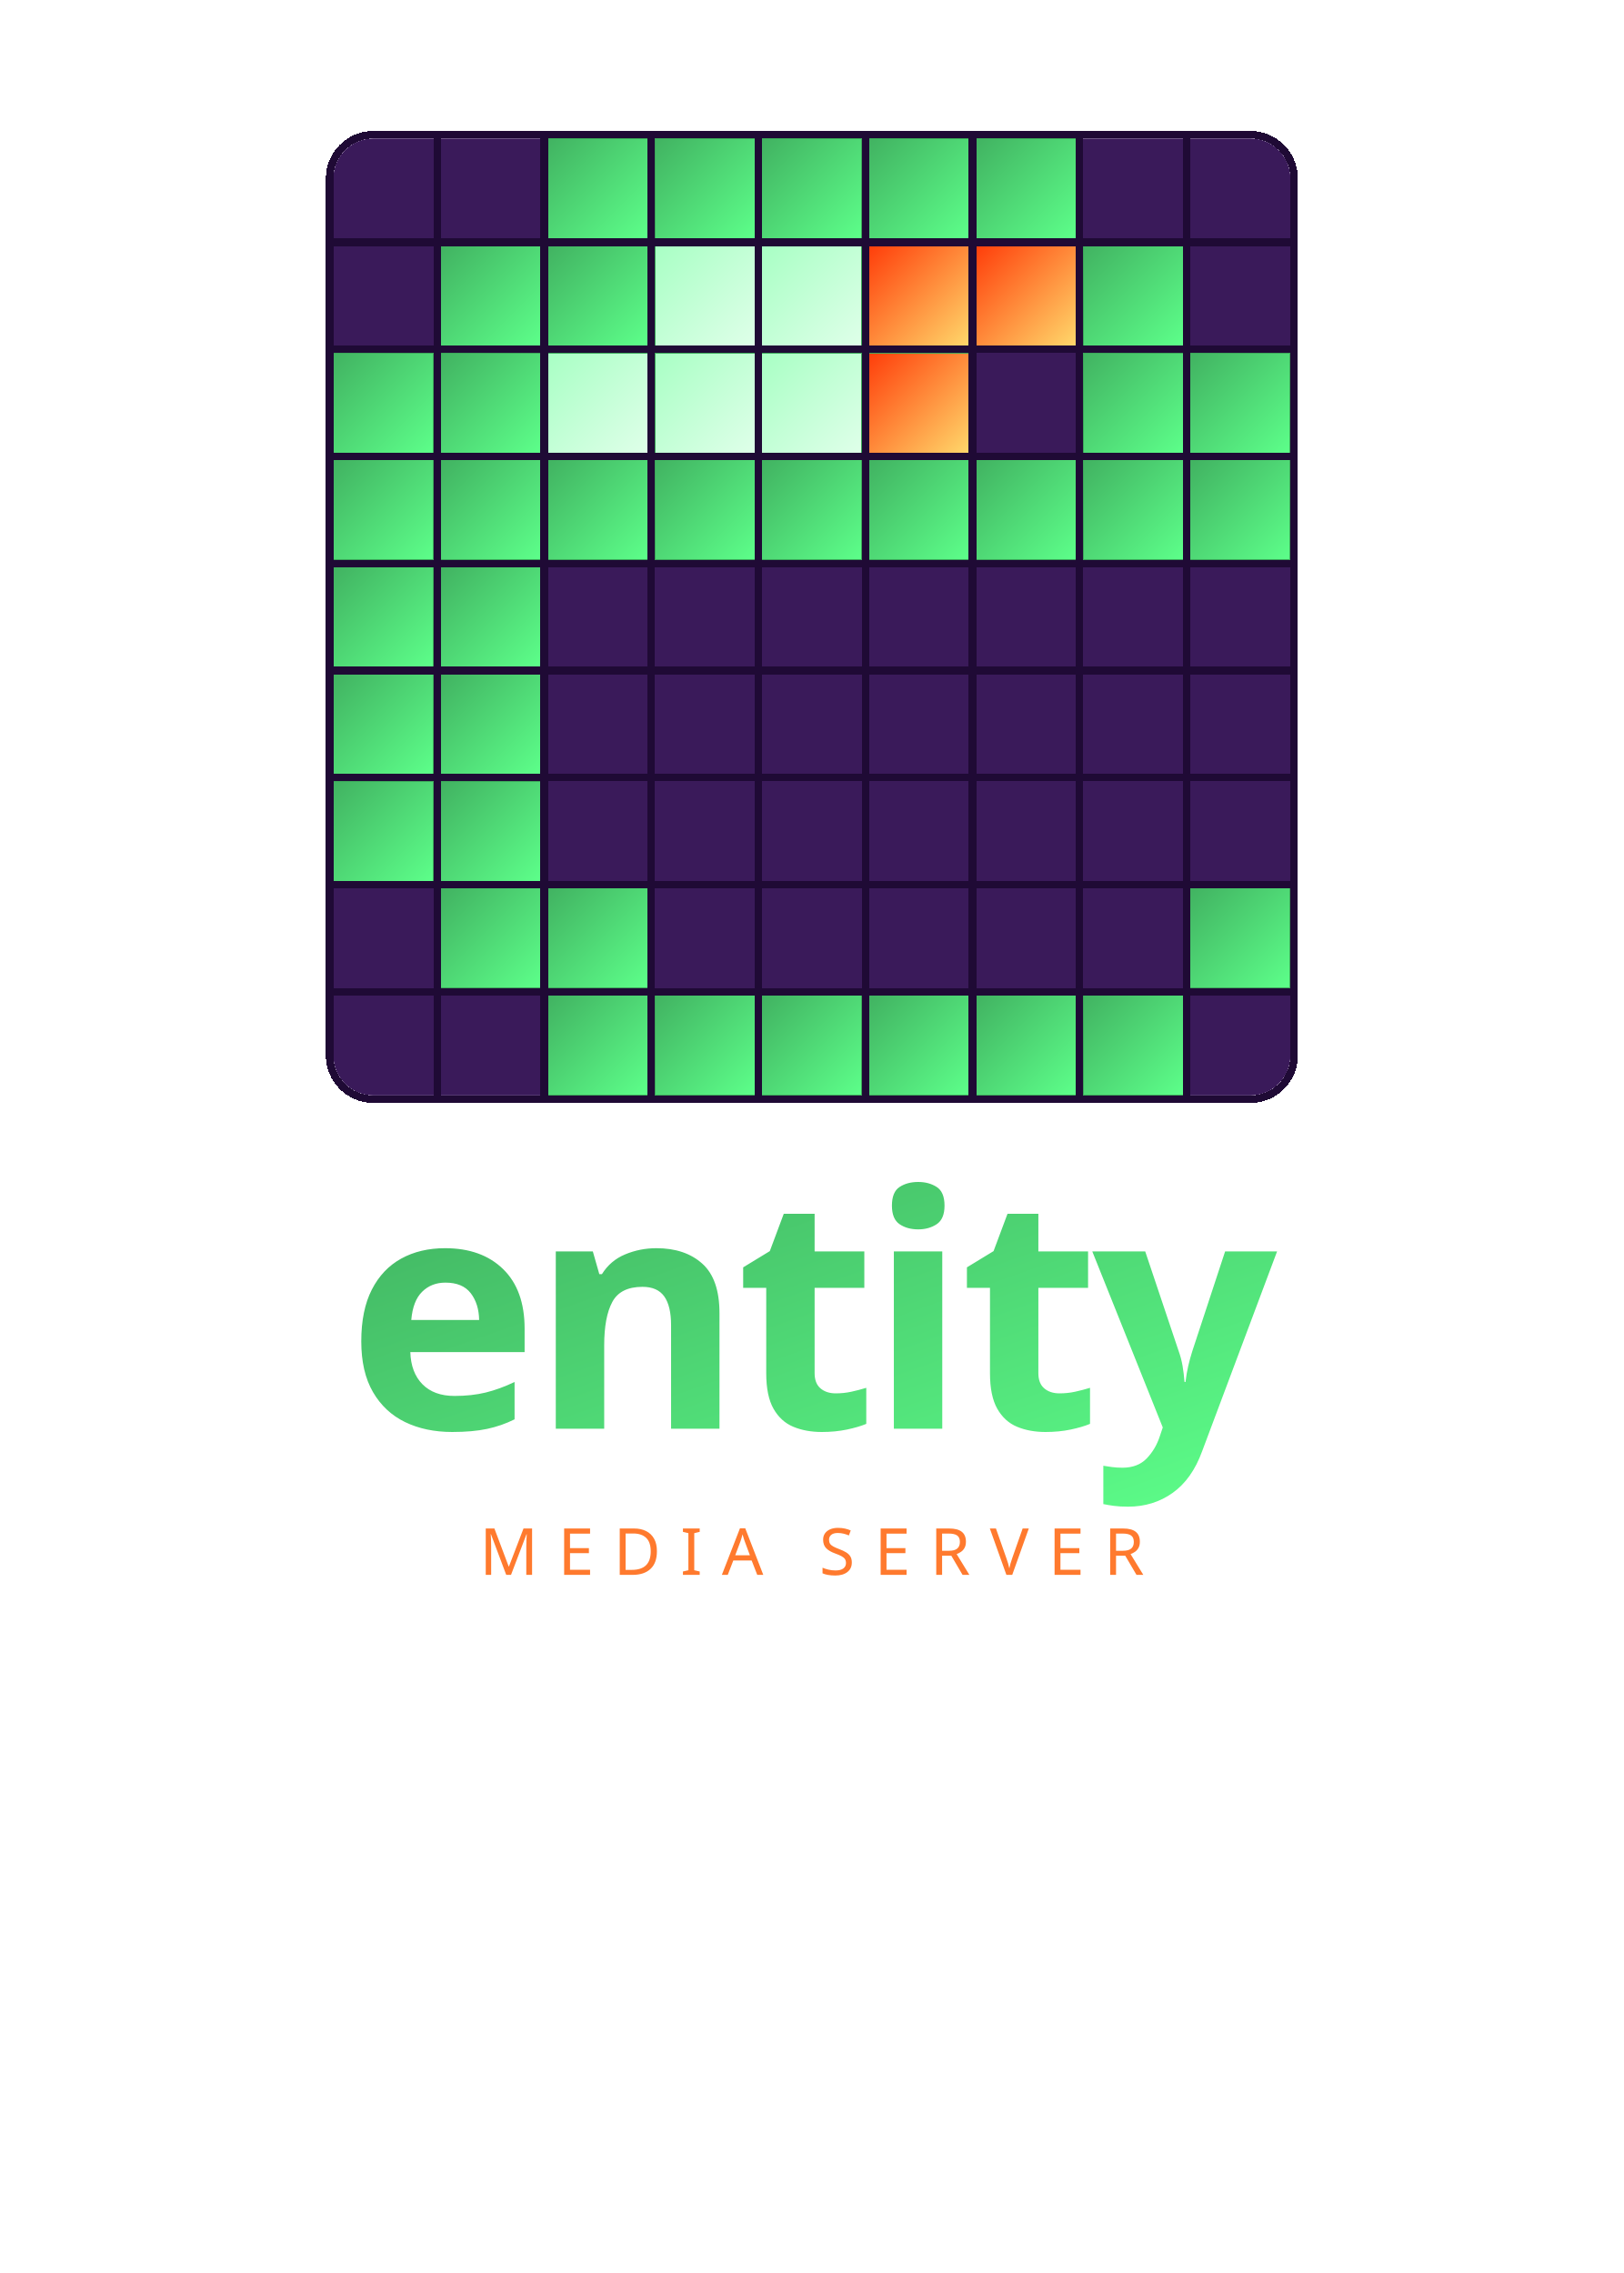
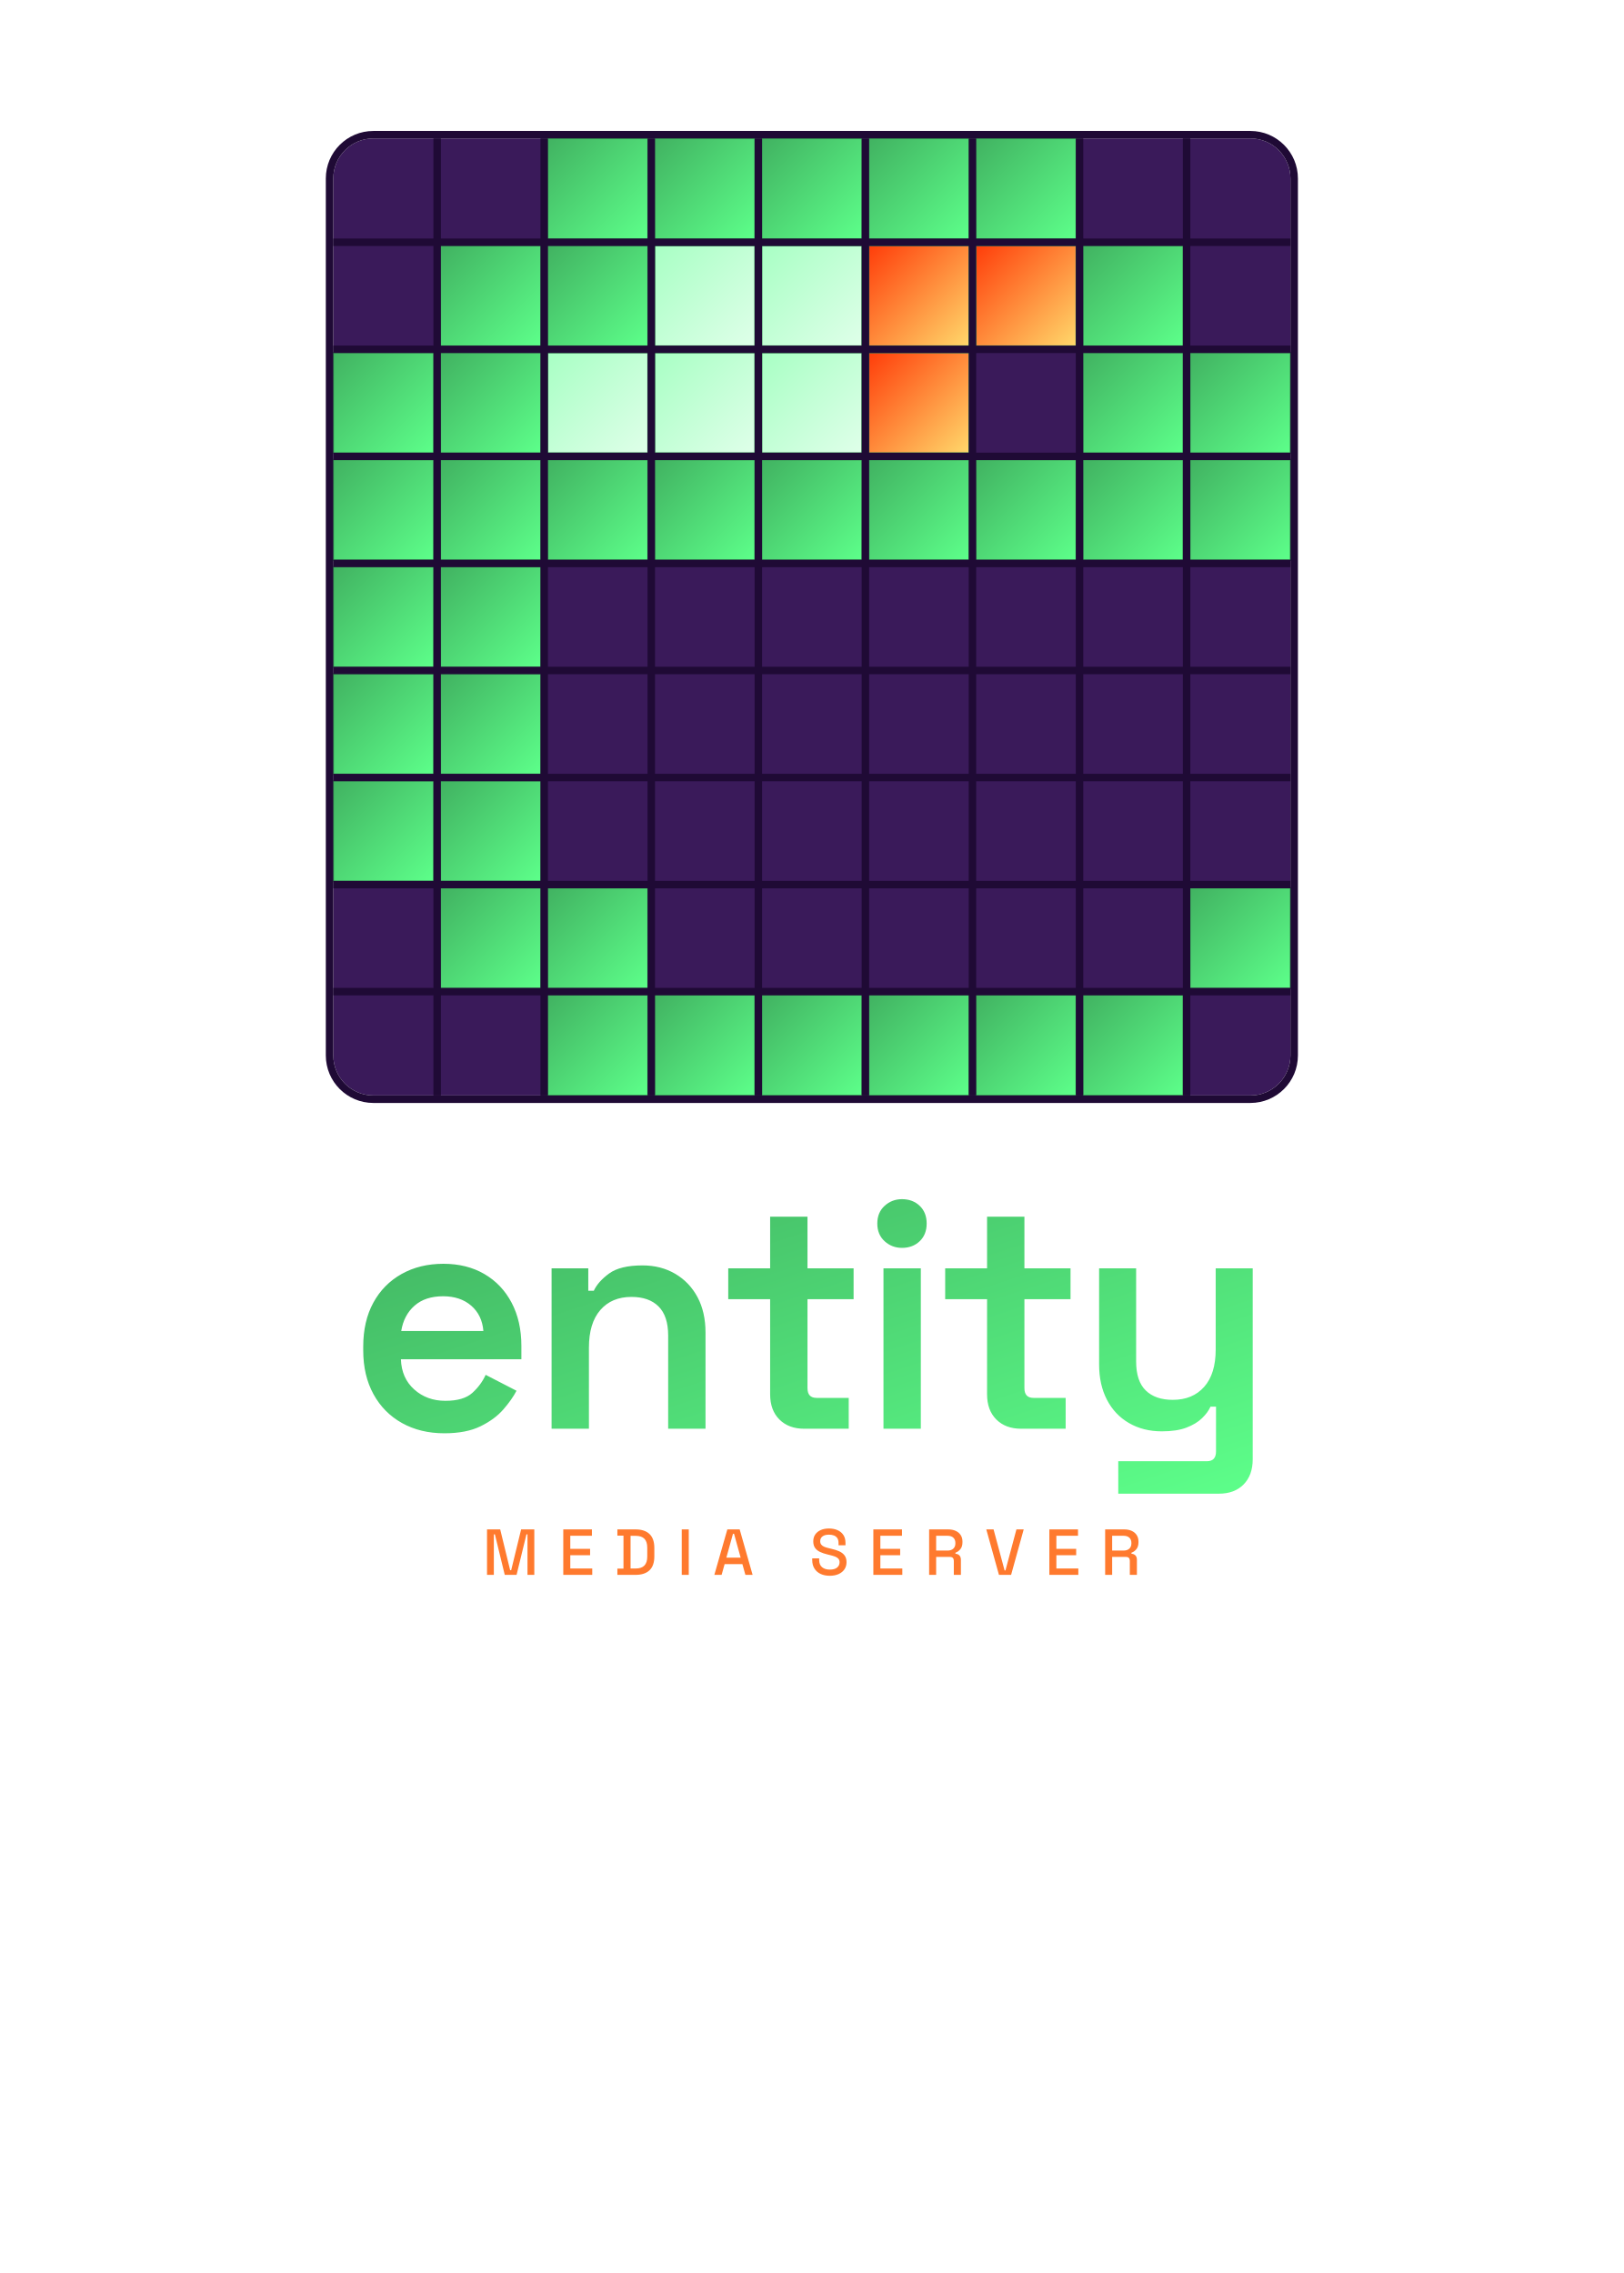
- <svg xmlns="http://www.w3.org/2000/svg" viewBox="0 0 1000 1400" font-family="'Space Grotesk', sans-serif">
+ <svg xmlns="http://www.w3.org/2000/svg" viewBox="0 0 1000 1400">
  <defs>
-     <linearGradient id="wordmark-grad" x1="0" y1="0" x2="1" y2="1">
+     <linearGradient id="wm" x1="0" y1="0" x2="1" y2="1">
      <stop offset="0" stop-color="#41b261" />
      <stop offset="1" stop-color="#5dff8a" />
    </linearGradient>
  </defs>
  <g transform="translate(200 80) scale(0.6578947)">
    <defs>
-       <linearGradient id="mark-body" x1="0" y1="0" x2="1" y2="1">
+       <linearGradient id="lkmkv-body" x1="0" y1="0" x2="1" y2="1">
        <stop offset="0" stop-color="#41b261" />
        <stop offset="1" stop-color="#5dff8a" />
      </linearGradient>
-       <linearGradient id="mark-whites" x1="0" y1="0" x2="1" y2="1">
+       <linearGradient id="lkmkv-whites" x1="0" y1="0" x2="1" y2="1">
        <stop offset="0" stop-color="#a8ffc4" />
        <stop offset="1" stop-color="#dfffe9" />
      </linearGradient>
-       <linearGradient id="mark-iris" x1="0" y1="0" x2="1" y2="1">
+       <linearGradient id="lkmkv-iris" x1="0" y1="0" x2="1" y2="1">
        <stop offset="0" stop-color="#ff3d0a" />
        <stop offset="1" stop-color="#ffd86b" />
      </linearGradient>
    </defs>
    <rect x="8" y="8" width="896" height="896" fill="#3a1a5a" rx="37.5" ry="37.5" />
-     <rect x="208.44" y="8.00" width="94.22" height="94.22" fill="url(#mark-body)" stroke="#3ca65a" stroke-width="1.4" shape-rendering="crispEdges" />
-     <rect x="308.67" y="8.00" width="94.22" height="94.22" fill="url(#mark-body)" stroke="#3ca65a" stroke-width="1.4" shape-rendering="crispEdges" />
-     <rect x="408.89" y="8.00" width="94.22" height="94.22" fill="url(#mark-body)" stroke="#3ca65a" stroke-width="1.4" shape-rendering="crispEdges" />
-     <rect x="509.11" y="8.00" width="94.22" height="94.22" fill="url(#mark-body)" stroke="#3ca65a" stroke-width="1.4" shape-rendering="crispEdges" />
-     <rect x="609.33" y="8.00" width="94.22" height="94.22" fill="url(#mark-body)" stroke="#3ca65a" stroke-width="1.4" shape-rendering="crispEdges" />
-     <rect x="108.22" y="108.22" width="94.22" height="94.22" fill="url(#mark-body)" stroke="#3ca65a" stroke-width="1.4" shape-rendering="crispEdges" />
-     <rect x="208.44" y="108.22" width="94.22" height="94.22" fill="url(#mark-body)" stroke="#3ca65a" stroke-width="1.4" shape-rendering="crispEdges" />
-     <rect x="308.67" y="108.22" width="94.22" height="94.22" fill="url(#mark-whites)" stroke="#3ca65a" stroke-width="1.4" shape-rendering="crispEdges" />
-     <rect x="408.89" y="108.22" width="94.22" height="94.22" fill="url(#mark-whites)" stroke="#3ca65a" stroke-width="1.4" shape-rendering="crispEdges" />
-     <rect x="509.11" y="108.22" width="94.22" height="94.22" fill="url(#mark-iris)" stroke="#3ca65a" stroke-width="1.4" shape-rendering="crispEdges" />
-     <rect x="609.33" y="108.22" width="94.22" height="94.22" fill="url(#mark-iris)" stroke="#3ca65a" stroke-width="1.4" shape-rendering="crispEdges" />
-     <rect x="709.56" y="108.22" width="94.22" height="94.22" fill="url(#mark-body)" stroke="#3ca65a" stroke-width="1.4" shape-rendering="crispEdges" />
-     <rect x="8.00" y="208.44" width="94.22" height="94.22" fill="url(#mark-body)" stroke="#3ca65a" stroke-width="1.4" shape-rendering="crispEdges" />
-     <rect x="108.22" y="208.44" width="94.22" height="94.22" fill="url(#mark-body)" stroke="#3ca65a" stroke-width="1.4" shape-rendering="crispEdges" />
-     <rect x="208.44" y="208.44" width="94.22" height="94.22" fill="url(#mark-whites)" stroke="#3ca65a" stroke-width="1.4" shape-rendering="crispEdges" />
-     <rect x="308.67" y="208.44" width="94.22" height="94.22" fill="url(#mark-whites)" stroke="#3ca65a" stroke-width="1.4" shape-rendering="crispEdges" />
-     <rect x="408.89" y="208.44" width="94.22" height="94.22" fill="url(#mark-whites)" stroke="#3ca65a" stroke-width="1.4" shape-rendering="crispEdges" />
-     <rect x="509.11" y="208.44" width="94.22" height="94.22" fill="url(#mark-iris)" stroke="#3ca65a" stroke-width="1.4" shape-rendering="crispEdges" />
-     <rect x="709.56" y="208.44" width="94.22" height="94.22" fill="url(#mark-body)" stroke="#3ca65a" stroke-width="1.4" shape-rendering="crispEdges" />
-     <rect x="809.78" y="208.44" width="94.22" height="94.22" fill="url(#mark-body)" stroke="#3ca65a" stroke-width="1.4" shape-rendering="crispEdges" />
-     <rect x="8.00" y="308.67" width="94.22" height="94.22" fill="url(#mark-body)" stroke="#3ca65a" stroke-width="1.4" shape-rendering="crispEdges" />
-     <rect x="108.22" y="308.67" width="94.22" height="94.22" fill="url(#mark-body)" stroke="#3ca65a" stroke-width="1.4" shape-rendering="crispEdges" />
-     <rect x="208.44" y="308.67" width="94.22" height="94.22" fill="url(#mark-body)" stroke="#3ca65a" stroke-width="1.4" shape-rendering="crispEdges" />
-     <rect x="308.67" y="308.67" width="94.22" height="94.22" fill="url(#mark-body)" stroke="#3ca65a" stroke-width="1.4" shape-rendering="crispEdges" />
-     <rect x="408.89" y="308.67" width="94.22" height="94.22" fill="url(#mark-body)" stroke="#3ca65a" stroke-width="1.4" shape-rendering="crispEdges" />
-     <rect x="509.11" y="308.67" width="94.22" height="94.22" fill="url(#mark-body)" stroke="#3ca65a" stroke-width="1.4" shape-rendering="crispEdges" />
-     <rect x="609.33" y="308.67" width="94.22" height="94.22" fill="url(#mark-body)" stroke="#3ca65a" stroke-width="1.4" shape-rendering="crispEdges" />
-     <rect x="709.56" y="308.67" width="94.22" height="94.22" fill="url(#mark-body)" stroke="#3ca65a" stroke-width="1.4" shape-rendering="crispEdges" />
-     <rect x="809.78" y="308.67" width="94.22" height="94.22" fill="url(#mark-body)" stroke="#3ca65a" stroke-width="1.4" shape-rendering="crispEdges" />
-     <rect x="8.00" y="408.89" width="94.22" height="94.22" fill="url(#mark-body)" stroke="#3ca65a" stroke-width="1.4" shape-rendering="crispEdges" />
-     <rect x="108.22" y="408.89" width="94.22" height="94.22" fill="url(#mark-body)" stroke="#3ca65a" stroke-width="1.4" shape-rendering="crispEdges" />
-     <rect x="8.00" y="509.11" width="94.22" height="94.22" fill="url(#mark-body)" stroke="#3ca65a" stroke-width="1.4" shape-rendering="crispEdges" />
-     <rect x="108.22" y="509.11" width="94.22" height="94.22" fill="url(#mark-body)" stroke="#3ca65a" stroke-width="1.4" shape-rendering="crispEdges" />
-     <rect x="8.00" y="609.33" width="94.22" height="94.22" fill="url(#mark-body)" stroke="#3ca65a" stroke-width="1.4" shape-rendering="crispEdges" />
-     <rect x="108.22" y="609.33" width="94.22" height="94.22" fill="url(#mark-body)" stroke="#3ca65a" stroke-width="1.4" shape-rendering="crispEdges" />
-     <rect x="108.22" y="709.56" width="94.22" height="94.22" fill="url(#mark-body)" stroke="#3ca65a" stroke-width="1.4" shape-rendering="crispEdges" />
-     <rect x="208.44" y="709.56" width="94.22" height="94.22" fill="url(#mark-body)" stroke="#3ca65a" stroke-width="1.4" shape-rendering="crispEdges" />
-     <rect x="809.78" y="709.56" width="94.22" height="94.22" fill="url(#mark-body)" stroke="#3ca65a" stroke-width="1.4" shape-rendering="crispEdges" />
-     <rect x="208.44" y="809.78" width="94.22" height="94.22" fill="url(#mark-body)" stroke="#3ca65a" stroke-width="1.4" shape-rendering="crispEdges" />
-     <rect x="308.67" y="809.78" width="94.22" height="94.22" fill="url(#mark-body)" stroke="#3ca65a" stroke-width="1.4" shape-rendering="crispEdges" />
-     <rect x="408.89" y="809.78" width="94.22" height="94.22" fill="url(#mark-body)" stroke="#3ca65a" stroke-width="1.4" shape-rendering="crispEdges" />
-     <rect x="509.11" y="809.78" width="94.22" height="94.22" fill="url(#mark-body)" stroke="#3ca65a" stroke-width="1.4" shape-rendering="crispEdges" />
-     <rect x="609.33" y="809.78" width="94.22" height="94.22" fill="url(#mark-body)" stroke="#3ca65a" stroke-width="1.4" shape-rendering="crispEdges" />
-     <rect x="709.56" y="809.78" width="94.22" height="94.22" fill="url(#mark-body)" stroke="#3ca65a" stroke-width="1.4" shape-rendering="crispEdges" />
-     <g shape-rendering="crispEdges">
+     <rect x="208.44" y="8.00" width="94.22" height="94.22" fill="url(#lkmkv-body)" stroke="#3ca65a" stroke-width="1.4" />
+     <rect x="308.67" y="8.00" width="94.22" height="94.22" fill="url(#lkmkv-body)" stroke="#3ca65a" stroke-width="1.4" />
+     <rect x="408.89" y="8.00" width="94.22" height="94.22" fill="url(#lkmkv-body)" stroke="#3ca65a" stroke-width="1.4" />
+     <rect x="509.11" y="8.00" width="94.22" height="94.22" fill="url(#lkmkv-body)" stroke="#3ca65a" stroke-width="1.4" />
+     <rect x="609.33" y="8.00" width="94.22" height="94.22" fill="url(#lkmkv-body)" stroke="#3ca65a" stroke-width="1.4" />
+     <rect x="108.22" y="108.22" width="94.22" height="94.22" fill="url(#lkmkv-body)" stroke="#3ca65a" stroke-width="1.4" />
+     <rect x="208.44" y="108.22" width="94.22" height="94.22" fill="url(#lkmkv-body)" stroke="#3ca65a" stroke-width="1.4" />
+     <rect x="308.67" y="108.22" width="94.22" height="94.22" fill="url(#lkmkv-whites)" stroke="#3ca65a" stroke-width="1.4" />
+     <rect x="408.89" y="108.22" width="94.22" height="94.22" fill="url(#lkmkv-whites)" stroke="#3ca65a" stroke-width="1.4" />
+     <rect x="509.11" y="108.22" width="94.22" height="94.22" fill="url(#lkmkv-iris)" stroke="#3ca65a" stroke-width="1.4" />
+     <rect x="609.33" y="108.22" width="94.22" height="94.22" fill="url(#lkmkv-iris)" stroke="#3ca65a" stroke-width="1.4" />
+     <rect x="709.56" y="108.22" width="94.22" height="94.22" fill="url(#lkmkv-body)" stroke="#3ca65a" stroke-width="1.4" />
+     <rect x="8.00" y="208.44" width="94.22" height="94.22" fill="url(#lkmkv-body)" stroke="#3ca65a" stroke-width="1.4" />
+     <rect x="108.22" y="208.44" width="94.22" height="94.22" fill="url(#lkmkv-body)" stroke="#3ca65a" stroke-width="1.4" />
+     <rect x="208.44" y="208.44" width="94.22" height="94.22" fill="url(#lkmkv-whites)" stroke="#3ca65a" stroke-width="1.4" />
+     <rect x="308.67" y="208.44" width="94.22" height="94.22" fill="url(#lkmkv-whites)" stroke="#3ca65a" stroke-width="1.4" />
+     <rect x="408.89" y="208.44" width="94.22" height="94.22" fill="url(#lkmkv-whites)" stroke="#3ca65a" stroke-width="1.4" />
+     <rect x="509.11" y="208.44" width="94.22" height="94.22" fill="url(#lkmkv-iris)" stroke="#3ca65a" stroke-width="1.4" />
+     <rect x="709.56" y="208.44" width="94.22" height="94.22" fill="url(#lkmkv-body)" stroke="#3ca65a" stroke-width="1.4" />
+     <rect x="809.78" y="208.44" width="94.22" height="94.22" fill="url(#lkmkv-body)" stroke="#3ca65a" stroke-width="1.4" />
+     <rect x="8.00" y="308.67" width="94.22" height="94.22" fill="url(#lkmkv-body)" stroke="#3ca65a" stroke-width="1.4" />
+     <rect x="108.22" y="308.67" width="94.22" height="94.22" fill="url(#lkmkv-body)" stroke="#3ca65a" stroke-width="1.4" />
+     <rect x="208.44" y="308.67" width="94.22" height="94.22" fill="url(#lkmkv-body)" stroke="#3ca65a" stroke-width="1.4" />
+     <rect x="308.67" y="308.67" width="94.22" height="94.22" fill="url(#lkmkv-body)" stroke="#3ca65a" stroke-width="1.4" />
+     <rect x="408.89" y="308.67" width="94.22" height="94.22" fill="url(#lkmkv-body)" stroke="#3ca65a" stroke-width="1.4" />
+     <rect x="509.11" y="308.67" width="94.22" height="94.22" fill="url(#lkmkv-body)" stroke="#3ca65a" stroke-width="1.4" />
+     <rect x="609.33" y="308.67" width="94.22" height="94.22" fill="url(#lkmkv-body)" stroke="#3ca65a" stroke-width="1.4" />
+     <rect x="709.56" y="308.67" width="94.22" height="94.22" fill="url(#lkmkv-body)" stroke="#3ca65a" stroke-width="1.4" />
+     <rect x="809.78" y="308.67" width="94.22" height="94.22" fill="url(#lkmkv-body)" stroke="#3ca65a" stroke-width="1.4" />
+     <rect x="8.00" y="408.89" width="94.22" height="94.22" fill="url(#lkmkv-body)" stroke="#3ca65a" stroke-width="1.4" />
+     <rect x="108.22" y="408.89" width="94.22" height="94.22" fill="url(#lkmkv-body)" stroke="#3ca65a" stroke-width="1.4" />
+     <rect x="8.00" y="509.11" width="94.22" height="94.22" fill="url(#lkmkv-body)" stroke="#3ca65a" stroke-width="1.4" />
+     <rect x="108.22" y="509.11" width="94.22" height="94.22" fill="url(#lkmkv-body)" stroke="#3ca65a" stroke-width="1.4" />
+     <rect x="8.00" y="609.33" width="94.22" height="94.22" fill="url(#lkmkv-body)" stroke="#3ca65a" stroke-width="1.4" />
+     <rect x="108.22" y="609.33" width="94.22" height="94.22" fill="url(#lkmkv-body)" stroke="#3ca65a" stroke-width="1.4" />
+     <rect x="108.22" y="709.56" width="94.22" height="94.22" fill="url(#lkmkv-body)" stroke="#3ca65a" stroke-width="1.4" />
+     <rect x="208.44" y="709.56" width="94.22" height="94.22" fill="url(#lkmkv-body)" stroke="#3ca65a" stroke-width="1.4" />
+     <rect x="809.78" y="709.56" width="94.22" height="94.22" fill="url(#lkmkv-body)" stroke="#3ca65a" stroke-width="1.4" />
+     <rect x="208.44" y="809.78" width="94.22" height="94.22" fill="url(#lkmkv-body)" stroke="#3ca65a" stroke-width="1.4" />
+     <rect x="308.67" y="809.78" width="94.22" height="94.22" fill="url(#lkmkv-body)" stroke="#3ca65a" stroke-width="1.4" />
+     <rect x="408.89" y="809.78" width="94.22" height="94.22" fill="url(#lkmkv-body)" stroke="#3ca65a" stroke-width="1.4" />
+     <rect x="509.11" y="809.78" width="94.22" height="94.22" fill="url(#lkmkv-body)" stroke="#3ca65a" stroke-width="1.4" />
+     <rect x="609.33" y="809.78" width="94.22" height="94.22" fill="url(#lkmkv-body)" stroke="#3ca65a" stroke-width="1.4" />
+     <rect x="709.56" y="809.78" width="94.22" height="94.22" fill="url(#lkmkv-body)" stroke="#3ca65a" stroke-width="1.4" />
+     <g>
      <rect x="4.5" y="4.5" width="903" height="903" fill="none" stroke="#1f0a35" stroke-width="7" rx="41" ry="41" />
      <line x1="105.22" y1="8" x2="105.22" y2="904" stroke="#1f0a35" stroke-width="7" />
      <line x1="205.44" y1="8" x2="205.44" y2="904" stroke="#1f0a35" stroke-width="7" />
      <line x1="305.67" y1="8" x2="305.67" y2="904" stroke="#1f0a35" stroke-width="7" />
      <line x1="405.89" y1="8" x2="405.89" y2="904" stroke="#1f0a35" stroke-width="7" />
      <line x1="506.11" y1="8" x2="506.11" y2="904" stroke="#1f0a35" stroke-width="7" />
      <line x1="606.33" y1="8" x2="606.33" y2="904" stroke="#1f0a35" stroke-width="7" />
      <line x1="706.56" y1="8" x2="706.56" y2="904" stroke="#1f0a35" stroke-width="7" />
      <line x1="806.78" y1="8" x2="806.78" y2="904" stroke="#1f0a35" stroke-width="7" />
      <line x1="8" y1="105.22" x2="904" y2="105.22" stroke="#1f0a35" stroke-width="7" />
      <line x1="8" y1="205.44" x2="904" y2="205.44" stroke="#1f0a35" stroke-width="7" />
      <line x1="8" y1="305.67" x2="904" y2="305.67" stroke="#1f0a35" stroke-width="7" />
      <line x1="8" y1="405.89" x2="904" y2="405.89" stroke="#1f0a35" stroke-width="7" />
      <line x1="8" y1="506.11" x2="904" y2="506.11" stroke="#1f0a35" stroke-width="7" />
      <line x1="8" y1="606.33" x2="904" y2="606.33" stroke="#1f0a35" stroke-width="7" />
      <line x1="8" y1="706.56" x2="904" y2="706.56" stroke="#1f0a35" stroke-width="7" />
      <line x1="8" y1="806.78" x2="904" y2="806.78" stroke="#1f0a35" stroke-width="7" />
    </g>
  </g>
-   <text x="500" y="880" text-anchor="middle" font-size="200" font-weight="600" letter-spacing="-5" fill="url(#wordmark-grad)">entity</text>
-   <text x="500" y="970" text-anchor="middle" font-size="40" font-weight="500" letter-spacing="12" fill="#ff7a2e" font-family="'Space Grotesk', sans-serif">MEDIA SERVER</text>
+   <path d="M273.70 882.80L273.70 882.80Q258.90 882.80 247.60 876.50Q236.30 870.20 230.00 858.70Q223.70 847.20 223.70 831.80L223.70 831.80L223.70 829.40Q223.70 813.80 229.90 802.40Q236.10 791 247.30 784.70Q258.50 778.40 273.10 778.40L273.10 778.40Q287.50 778.40 298.30 784.70Q309.10 791 315.10 802.40Q321.10 813.80 321.10 829L321.10 829L321.10 837.20L246.90 837.20Q247.30 848.80 255.10 855.80Q262.90 862.80 274.30 862.80L274.30 862.80Q285.50 862.80 290.90 857.90Q296.30 853 299.10 846.80L299.10 846.80L318.10 856.60Q315.30 862 310 868.10Q304.70 874.20 295.90 878.50Q287.10 882.80 273.70 882.80ZM247.10 819.80L247.10 819.80L297.70 819.80Q296.90 810 290.20 804.20Q283.50 798.40 272.90 798.40L272.90 798.40Q261.90 798.40 255.30 804.20Q248.70 810 247.10 819.80Z M362.70 880L339.70 880L339.70 781.20L362.30 781.20L362.30 795L365.70 795Q368.30 789.40 375.10 784.40Q381.90 779.40 395.70 779.40L395.70 779.40Q407.10 779.40 415.90 784.60Q424.70 789.80 429.60 799Q434.50 808.20 434.50 820.80L434.50 820.80L434.50 880L411.50 880L411.50 822.60Q411.50 810.60 405.60 804.70Q399.70 798.80 388.90 798.80L388.90 798.80Q376.70 798.80 369.70 806.90Q362.70 815 362.70 830L362.70 830L362.70 880Z M522.70 880L495.30 880Q485.70 880 480.00 874.30Q474.30 868.60 474.30 858.80L474.30 858.80L474.30 800.20L448.50 800.20L448.50 781.20L474.30 781.20L474.30 749.40L497.30 749.40L497.30 781.20L525.70 781.20L525.70 800.20L497.30 800.20L497.30 855Q497.30 861 502.90 861L502.90 861L522.70 861L522.70 880Z M567.10 880L544.10 880L544.10 781.20L567.10 781.20L567.10 880ZM555.50 768.60L555.50 768.60Q549.30 768.60 544.80 764.50Q540.30 760.40 540.30 753.60L540.30 753.60Q540.30 746.80 544.80 742.70Q549.30 738.60 555.50 738.60L555.50 738.60Q562.10 738.60 566.40 742.70Q570.70 746.80 570.70 753.60L570.70 753.60Q570.70 760.40 566.40 764.50Q562.10 768.60 555.50 768.60Z M656.30 880L628.90 880Q619.30 880 613.60 874.30Q607.90 868.60 607.90 858.80L607.90 858.80L607.90 800.20L582.10 800.20L582.10 781.20L607.90 781.20L607.90 749.40L630.90 749.40L630.90 781.20L659.30 781.20L659.30 800.20L630.90 800.20L630.90 855Q630.90 861 636.50 861L636.50 861L656.30 861L656.30 880Z M750.70 920L688.70 920L688.70 900L743.30 900Q748.90 900 748.90 894L748.90 894L748.90 866.40L745.50 866.40Q743.90 870 740.30 873.50Q736.70 877 730.70 879.30Q724.70 881.60 715.50 881.60L715.50 881.60Q704.10 881.60 695.30 876.50Q686.50 871.40 681.70 862.10Q676.90 852.80 676.90 840.40L676.90 840.40L676.90 781.20L699.70 781.20L699.70 838.60Q699.70 850.60 705.60 856.40Q711.50 862.20 722.30 862.20L722.30 862.20Q734.50 862.20 741.60 854.20Q748.70 846.20 748.70 831.20L748.70 831.20L748.70 781.20L771.50 781.20L771.50 898.80Q771.50 908.60 765.90 914.30Q760.30 920 750.70 920L750.70 920Z" fill="url(#wm)" />
+   <path d="M304.14 970L299.94 970L299.94 942L308.06 942L314.18 967.12L314.82 967.12L320.94 942L329.06 942L329.06 970L324.86 970L324.86 945.04L324.22 945.04L318.14 970L310.86 970L304.78 945.04L304.14 945.04L304.14 970Z M364.74 970L346.90 970L346.90 942L364.54 942L364.54 945.92L351.22 945.92L351.22 953.96L363.42 953.96L363.42 957.88L351.22 957.88L351.22 966.08L364.74 966.08L364.74 970Z M391.42 970L380.22 970L380.22 966.16L383.98 966.16L383.98 945.84L380.22 945.84L380.22 942L391.42 942Q397.02 942 400 944.84Q402.98 947.68 402.98 953.40L402.98 953.40L402.98 958.64Q402.98 964.36 400 967.18Q397.02 970 391.42 970L391.42 970ZM388.34 945.96L388.34 966.08L391.46 966.08Q395.10 966.08 396.86 964.24Q398.62 962.40 398.62 958.76L398.62 958.76L398.62 953.24Q398.62 949.56 396.86 947.76Q395.10 945.96 391.46 945.96L391.46 945.96L388.34 945.96Z M424.18 970L419.86 970L419.86 942L424.18 942L424.18 970Z M444.42 970L439.94 970L447.94 942L455.54 942L463.50 970L459.06 970L457.22 963.40L446.26 963.40L444.42 970ZM451.42 944.68L447.34 959.40L456.14 959.40L452.06 944.68L451.42 944.68Z  M511.02 970.56L511.02 970.56Q507.86 970.56 505.42 969.44Q502.98 968.32 501.60 966.14Q500.22 963.96 500.22 960.84L500.22 960.84L500.22 959.84L504.50 959.84L504.50 960.84Q504.50 963.80 506.28 965.28Q508.06 966.76 511.02 966.76L511.02 966.76Q514.02 966.76 515.54 965.50Q517.06 964.24 517.06 962.24L517.06 962.24Q517.06 960.92 516.34 960.08Q515.62 959.24 514.30 958.74Q512.98 958.24 511.14 957.80L511.14 957.80L509.66 957.44Q506.98 956.80 505 955.86Q503.02 954.92 501.94 953.36Q500.86 951.80 500.86 949.36L500.86 949.36Q500.86 946.88 502.08 945.12Q503.30 943.36 505.46 942.40Q507.62 941.44 510.54 941.44L510.54 941.44Q513.46 941.44 515.76 942.44Q518.06 943.44 519.38 945.40Q520.70 947.36 520.70 950.32L520.70 950.32L520.70 951.76L516.42 951.76L516.42 950.32Q516.42 948.52 515.68 947.40Q514.94 946.28 513.62 945.76Q512.30 945.24 510.54 945.24L510.54 945.24Q507.98 945.24 506.56 946.30Q505.14 947.36 505.14 949.24L505.14 949.24Q505.14 950.52 505.76 951.34Q506.38 952.16 507.58 952.68Q508.78 953.20 510.58 953.60L510.58 953.60L512.06 953.96Q514.78 954.56 516.86 955.50Q518.94 956.44 520.14 958.04Q521.34 959.64 521.34 962.16L521.34 962.16Q521.34 964.68 520.08 966.56Q518.82 968.44 516.50 969.50Q514.18 970.56 511.02 970.56Z M555.70 970L537.86 970L537.86 942L555.50 942L555.50 945.92L542.18 945.92L542.18 953.96L554.38 953.96L554.38 957.88L542.18 957.88L542.18 966.08L555.70 966.08L555.70 970Z M576.54 970L572.22 970L572.22 942L583.98 942Q586.58 942 588.56 942.90Q590.54 943.80 591.64 945.48Q592.74 947.16 592.74 949.48L592.74 949.48L592.74 949.92Q592.74 952.56 591.48 954.14Q590.22 955.72 588.42 956.36L588.42 956.36L588.42 957Q589.94 957.08 590.86 958.02Q591.78 958.96 591.78 960.72L591.78 960.72L591.78 970L587.42 970L587.42 961.32Q587.42 960.24 586.86 959.60Q586.30 958.96 585.06 958.96L585.06 958.96L576.54 958.96L576.54 970ZM576.54 945.92L576.54 955.04L583.50 955.04Q585.82 955.04 587.10 953.86Q588.38 952.68 588.38 950.64L588.38 950.64L588.38 950.32Q588.38 948.28 587.12 947.10Q585.86 945.92 583.50 945.92L583.50 945.92L576.54 945.92Z M622.70 970L615.22 970L607.42 942L611.90 942L618.70 967.28L619.22 967.28L625.98 942L630.46 942L622.70 970Z M664.10 970L646.26 970L646.26 942L663.90 942L663.90 945.92L650.58 945.92L650.58 953.96L662.78 953.96L662.78 957.88L650.58 957.88L650.58 966.08L664.10 966.08L664.10 970Z M684.94 970L680.62 970L680.62 942L692.38 942Q694.98 942 696.96 942.90Q698.94 943.80 700.04 945.48Q701.14 947.16 701.14 949.48L701.14 949.48L701.14 949.92Q701.14 952.56 699.88 954.14Q698.62 955.72 696.82 956.36L696.82 956.36L696.82 957Q698.34 957.08 699.26 958.02Q700.18 958.96 700.18 960.72L700.18 960.72L700.18 970L695.82 970L695.82 961.32Q695.82 960.24 695.26 959.60Q694.70 958.96 693.46 958.96L693.46 958.96L684.94 958.96L684.94 970ZM684.94 945.92L684.94 955.04L691.90 955.04Q694.22 955.04 695.50 953.86Q696.78 952.68 696.78 950.64L696.78 950.64L696.78 950.32Q696.78 948.28 695.52 947.10Q694.26 945.92 691.90 945.92L691.90 945.92L684.94 945.92Z" fill="#ff7a2e" />
</svg>
